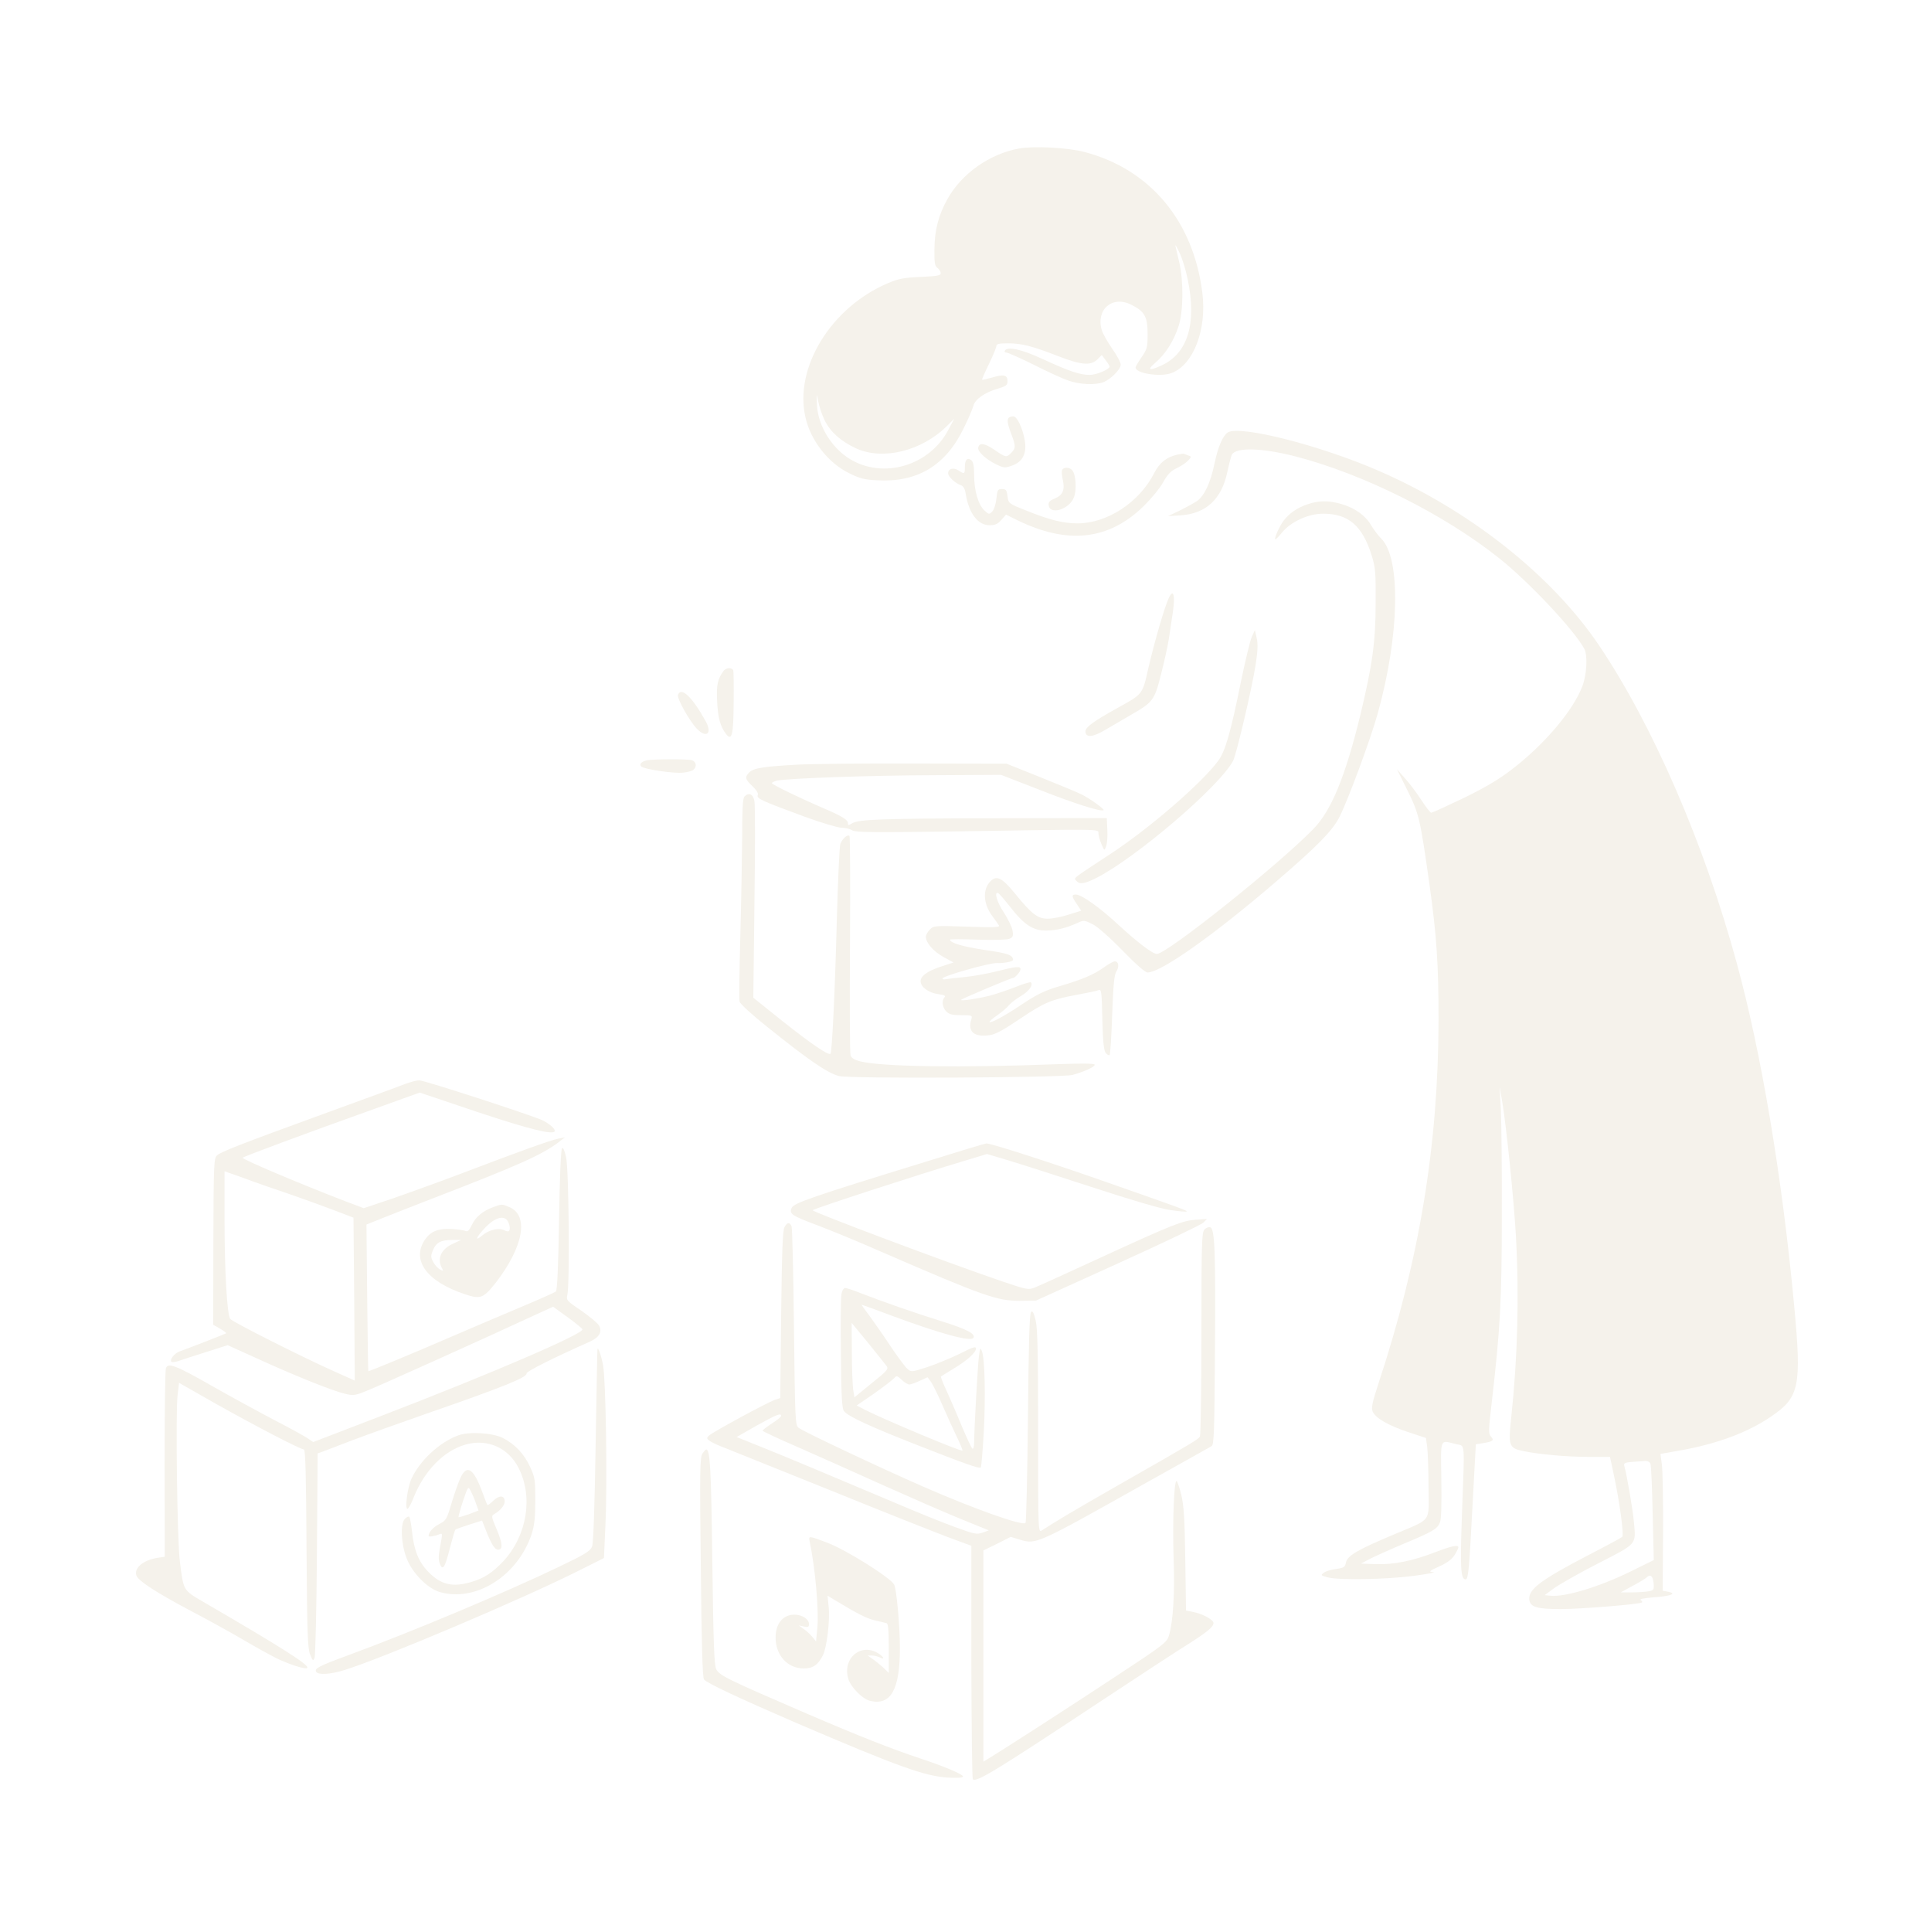
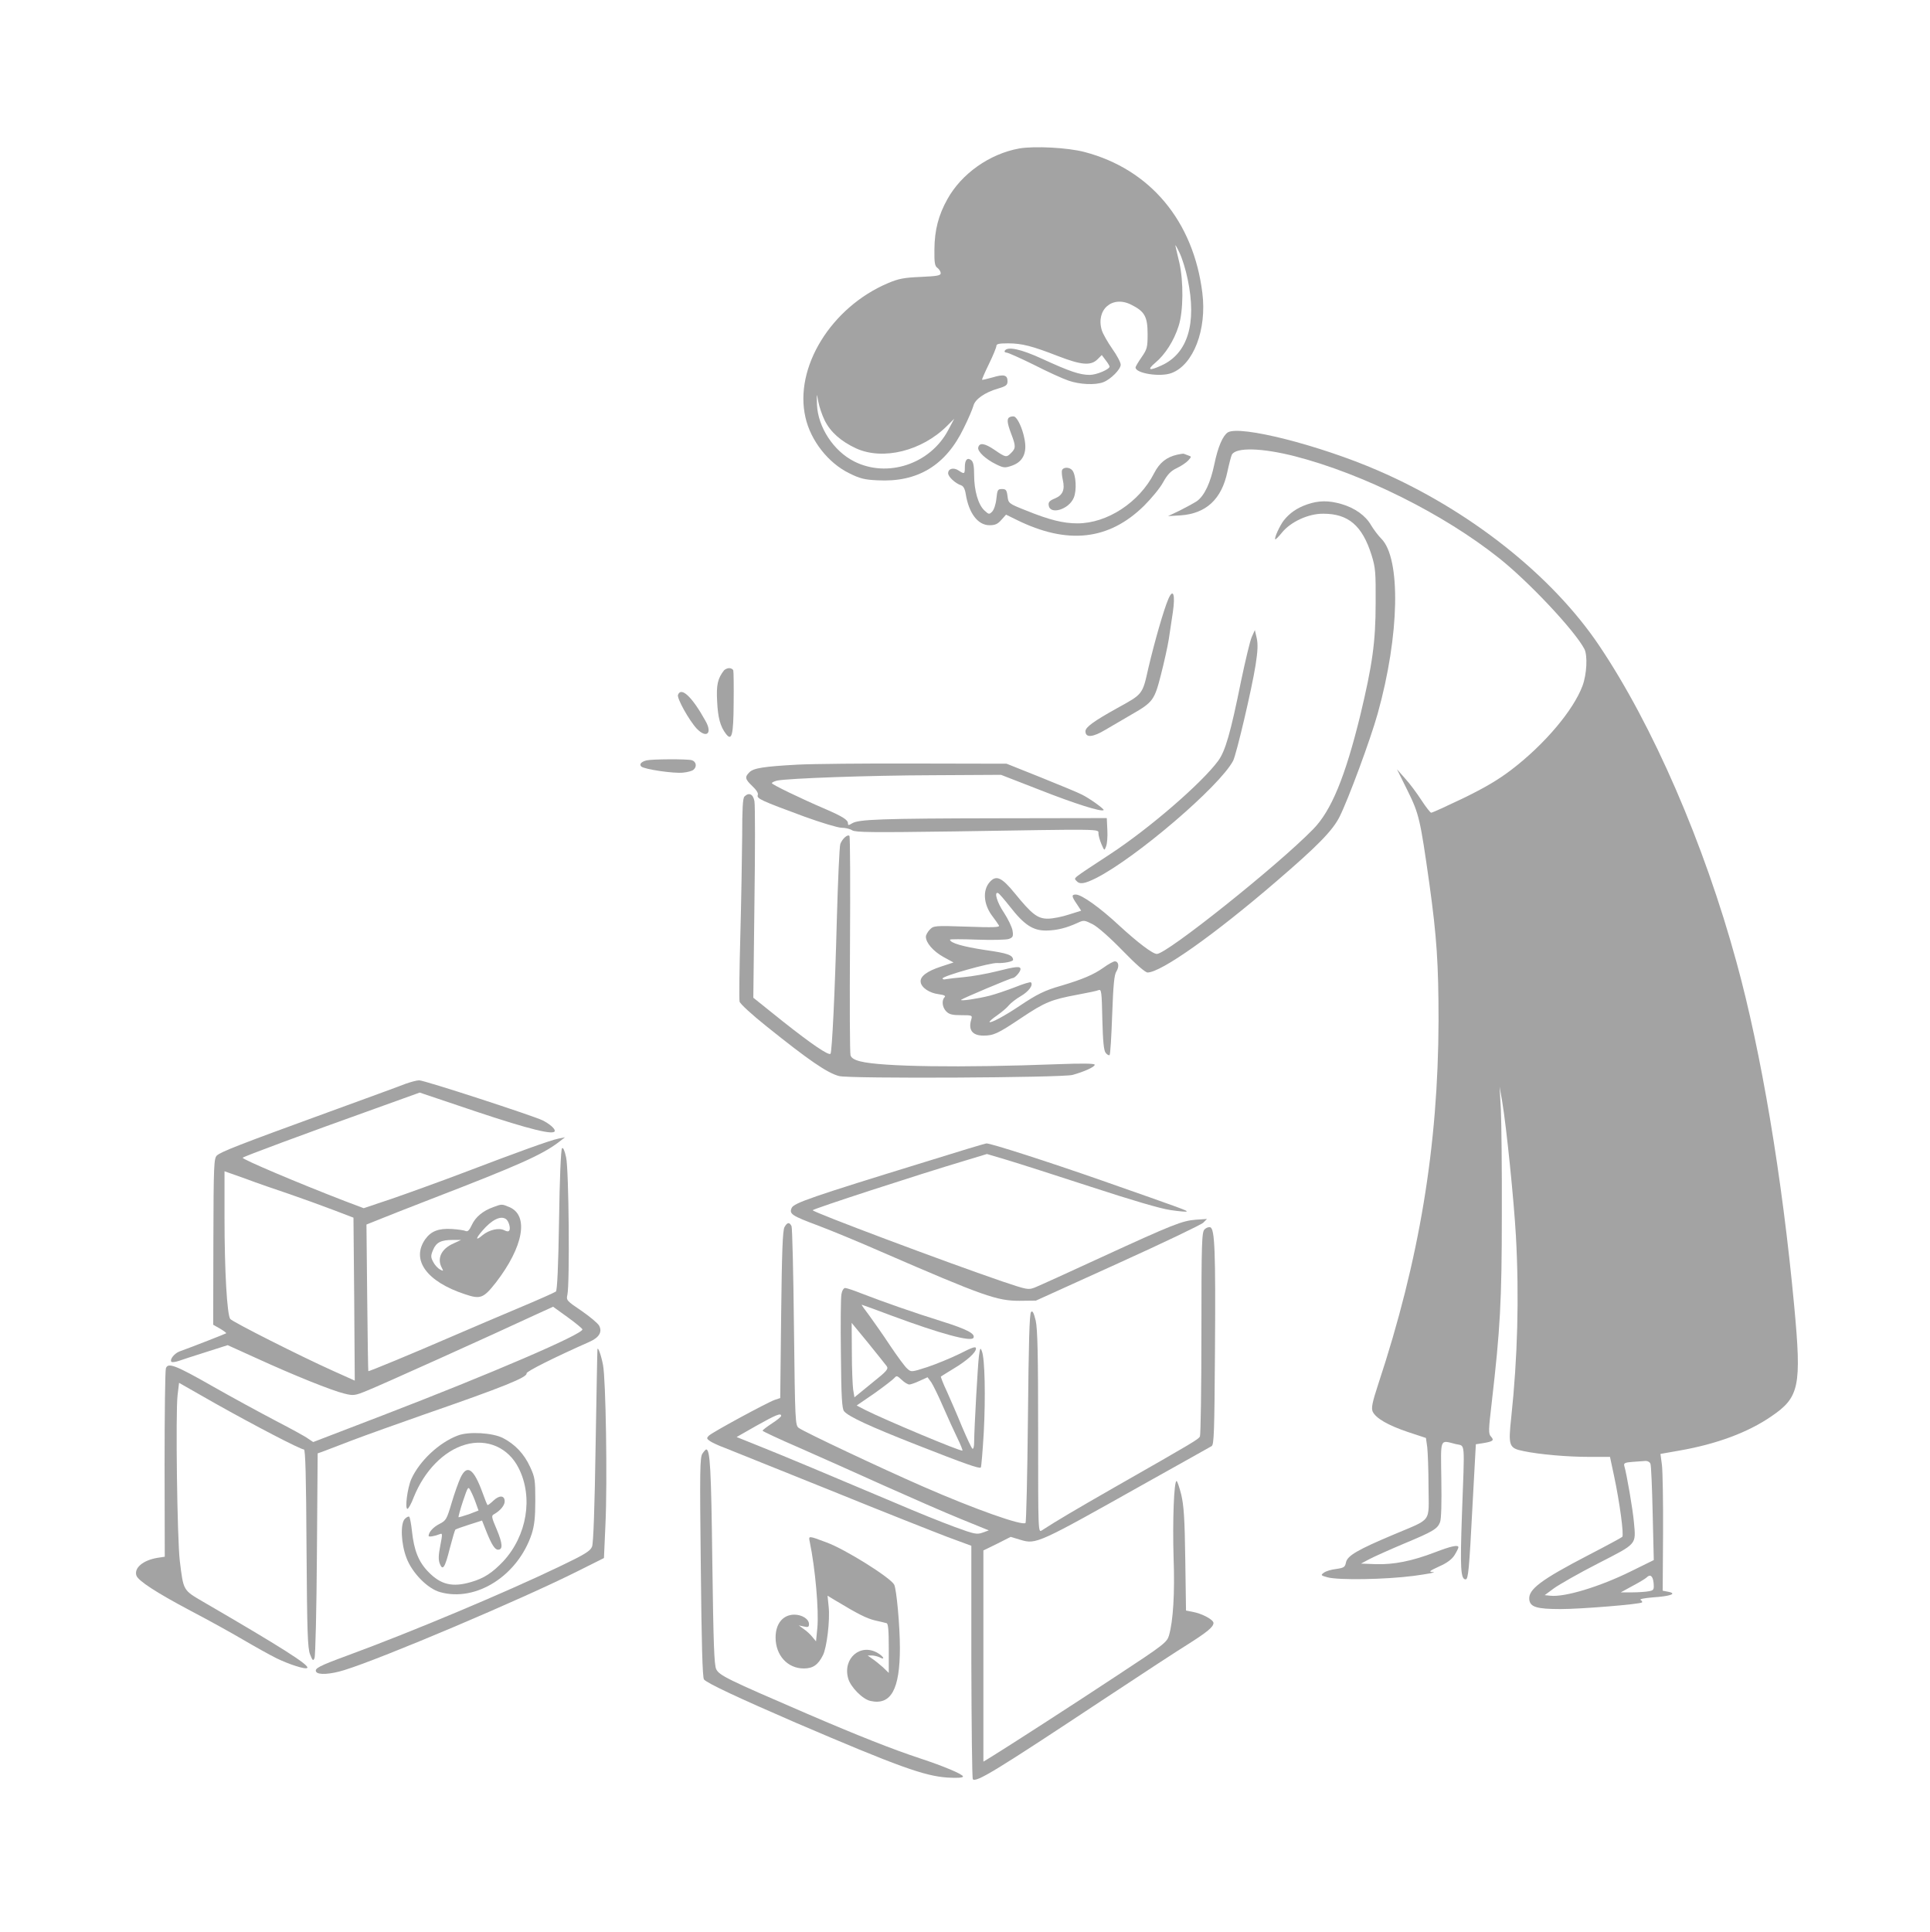
<svg xmlns="http://www.w3.org/2000/svg" version="1.0" width="1040pt" height="1041pt" viewBox="0 0 1040 1041" preserveAspectRatio="xMidYMid meet">
-   <g transform="translate(0,1041) scale(0.1,-0.1)" fill="#F5F2EB" stroke="none">
+   <g transform="translate(0,1041) scale(0.1,-0.1)" fill="#a3a3a3" stroke="none">
    <path d="M5493 9610 c-160 -29 -311 -136 -387 -273 -48 -86 -69 -166 -70 -270 -1 -74 2 -91 17 -101 9 -7 17 -20 17 -28 0 -13 -20 -16 -107 -20 -91 -4 -119 -9 -178 -34 -306 -130 -506 -455 -444 -723 28 -125 123 -246 236 -301 56 -28 82 -35 152 -38 216 -12 368 80 465 281 25 50 48 105 52 120 8 35 62 73 132 93 44 13 52 19 52 40 0 34 -20 39 -82 20 -29 -8 -54 -14 -55 -12 -2 1 15 40 37 85 22 45 40 89 40 97 0 11 15 14 63 14 75 0 131 -15 270 -69 124 -48 176 -53 212 -17 l23 23 21 -28 c12 -15 21 -31 21 -34 0 -15 -70 -45 -107 -45 -54 0 -109 19 -255 86 -115 53 -188 69 -203 44 -3 -5 1 -10 10 -10 8 0 75 -30 148 -66 72 -37 156 -75 186 -85 60 -21 145 -25 188 -8 39 15 93 69 93 94 0 12 -20 50 -45 85 -25 36 -51 81 -57 101 -33 111 57 189 159 137 72 -36 88 -64 88 -158 0 -72 -3 -82 -32 -124 -18 -26 -33 -51 -33 -56 0 -32 134 -53 194 -30 118 44 191 234 166 432 -48 387 -281 666 -635 759 -91 24 -270 33 -352 19z m908 -705 c50 -238 0 -400 -141 -464 -67 -31 -80 -25 -34 14 54 45 101 119 126 198 26 79 27 242 4 342 -9 39 -19 79 -21 90 -3 11 7 -5 21 -35 15 -30 35 -95 45 -145z m-1956 -761 c31 -62 87 -112 169 -150 145 -66 355 -14 491 122 l38 38 -33 -62 c-97 -183 -328 -259 -507 -168 -111 56 -195 185 -200 306 -2 65 -2 65 7 17 5 -27 20 -73 35 -103z" />
    <path d="M5443 8163 c-18 -7 -16 -30 7 -91 25 -65 25 -77 0 -102 -26 -26 -29 -26 -90 16 -53 36 -82 41 -88 12 -4 -21 41 -63 97 -90 41 -20 47 -20 85 -7 60 21 83 70 67 146 -11 57 -38 114 -56 119 -6 1 -16 0 -22 -3z" />
    <path d="M6617 8080 c-27 -18 -53 -78 -72 -170 -21 -101 -53 -170 -94 -200 -17 -11 -59 -34 -93 -51 l-63 -30 66 4 c139 9 223 87 254 235 9 42 20 84 24 92 22 41 163 37 342 -9 367 -95 800 -311 1099 -549 162 -129 407 -390 459 -489 18 -35 13 -136 -10 -198 -49 -132 -205 -316 -380 -450 -73 -56 -144 -98 -263 -156 -90 -43 -168 -79 -173 -78 -4 0 -28 30 -52 67 -24 37 -63 90 -88 117 l-44 50 57 -115 c62 -126 68 -151 118 -505 39 -281 49 -428 49 -735 -2 -675 -103 -1287 -325 -1958 -33 -101 -38 -128 -30 -148 17 -36 83 -74 190 -110 l97 -32 7 -49 c3 -26 7 -123 7 -215 1 -197 23 -167 -189 -257 -195 -82 -249 -114 -256 -150 -5 -25 -11 -29 -53 -35 -26 -3 -56 -12 -66 -20 -18 -13 -17 -15 20 -25 60 -16 312 -12 465 8 74 10 122 19 105 20 -27 2 -24 5 32 31 43 19 69 39 83 62 11 18 20 36 20 41 0 15 -40 6 -126 -27 -125 -48 -224 -67 -319 -64 l-80 3 45 24 c25 13 107 50 183 82 161 67 184 81 198 117 7 17 9 105 7 230 -3 228 -10 213 78 191 52 -13 48 30 33 -383 -10 -284 -7 -346 20 -346 14 0 19 48 37 397 l18 331 39 6 c54 9 61 15 43 35 -15 16 -14 33 4 187 45 390 54 543 54 1004 1 245 -2 501 -5 570 l-7 125 14 -80 c23 -137 63 -531 74 -725 18 -327 9 -656 -25 -975 -17 -157 -13 -168 67 -184 86 -18 235 -31 354 -31 l111 0 22 -103 c30 -141 54 -318 44 -328 -4 -4 -85 -48 -178 -96 -262 -136 -329 -187 -323 -242 5 -40 40 -51 169 -51 109 0 429 26 439 36 2 3 -1 9 -8 13 -8 5 20 10 66 14 93 6 133 20 84 30 l-31 6 2 308 c1 169 -2 335 -6 369 l-8 60 102 18 c201 35 370 98 495 184 152 103 164 162 124 593 -65 698 -178 1370 -311 1854 -175 641 -452 1278 -740 1706 -254 378 -700 731 -1193 944 -316 137 -744 245 -809 205z m2278 -5557 c4 -10 9 -131 12 -268 l6 -251 -124 -61 c-168 -83 -357 -140 -434 -131 l-30 3 50 37 c28 20 134 81 238 134 212 109 204 99 193 222 -6 69 -39 260 -52 304 -4 14 4 18 43 21 26 2 58 4 69 5 13 1 25 -5 29 -15z m17 -642 c3 -37 1 -40 -26 -45 -15 -3 -56 -6 -90 -6 l-61 0 64 35 c36 19 69 39 75 45 20 20 34 9 38 -29z" />
    <path d="M6344 7960 c-57 -13 -95 -43 -124 -100 -80 -157 -253 -270 -413 -270 -76 0 -150 18 -276 69 -96 38 -96 39 -101 77 -4 34 -9 39 -30 39 -23 0 -25 -5 -30 -52 -3 -30 -13 -60 -23 -70 -16 -16 -18 -15 -42 7 -33 31 -55 107 -55 191 0 46 -4 70 -15 79 -21 17 -35 3 -35 -36 0 -39 -2 -40 -34 -19 -27 18 -56 10 -56 -15 0 -19 39 -55 70 -65 12 -4 21 -20 25 -48 17 -104 66 -167 128 -167 30 0 44 6 64 29 l25 28 57 -28 c273 -135 497 -111 687 76 39 39 86 95 103 127 24 43 42 61 74 76 23 11 50 29 61 41 18 20 18 21 0 27 -11 4 -21 8 -24 9 -3 1 -19 -1 -36 -5z" />
    <path d="M5724 7877 c-3 -8 -1 -31 4 -53 12 -53 0 -82 -43 -100 -28 -11 -36 -20 -33 -37 7 -53 109 -22 135 41 17 40 12 124 -8 148 -15 18 -48 18 -55 1z" />
    <path d="M7044 7692 c-54 -19 -93 -46 -125 -86 -21 -27 -53 -96 -46 -102 2 -2 18 14 35 35 47 59 144 104 224 103 135 0 210 -64 260 -223 21 -67 23 -92 22 -259 0 -210 -18 -334 -83 -605 -81 -330 -156 -514 -254 -613 -190 -195 -788 -672 -842 -672 -23 0 -104 62 -202 152 -103 96 -203 168 -235 168 -24 0 -23 -10 6 -52 l23 -35 -67 -21 c-36 -12 -87 -22 -113 -22 -55 0 -86 24 -178 137 -71 87 -101 100 -136 59 -37 -43 -32 -115 10 -175 19 -25 37 -51 41 -58 5 -10 -33 -11 -172 -6 -174 6 -180 5 -200 -15 -12 -12 -22 -30 -22 -39 0 -33 39 -78 94 -109 l55 -30 -67 -22 c-77 -25 -115 -54 -110 -84 4 -30 48 -59 97 -65 30 -4 39 -9 32 -16 -17 -17 -13 -55 9 -77 16 -16 33 -20 81 -20 58 0 60 -1 54 -22 -18 -57 5 -88 65 -88 55 0 77 10 204 95 127 85 162 99 301 125 55 10 107 21 116 25 15 6 17 -10 20 -158 3 -119 8 -168 18 -180 7 -9 17 -15 21 -12 4 2 10 100 14 216 6 164 11 217 23 235 16 26 12 54 -9 54 -7 0 -35 -15 -61 -34 -53 -38 -116 -64 -227 -97 -89 -25 -131 -46 -225 -109 -79 -53 -155 -94 -162 -87 -2 3 16 19 41 36 24 17 53 41 63 54 10 12 39 35 65 50 43 25 68 60 54 74 -3 3 -41 -8 -85 -26 -44 -17 -106 -38 -137 -46 -63 -16 -162 -31 -154 -22 7 7 267 117 278 117 12 0 42 34 42 48 0 17 -24 15 -130 -12 -52 -13 -131 -27 -175 -31 -44 -4 -88 -9 -97 -11 -10 -3 -18 -1 -18 4 0 13 258 86 295 83 35 -2 85 8 85 17 -1 26 -29 36 -150 53 -119 18 -190 38 -190 56 0 3 66 3 147 0 81 -3 158 -1 171 4 21 8 24 14 19 45 -3 19 -24 62 -46 96 -37 54 -55 115 -32 106 5 -1 34 -35 64 -73 77 -99 125 -130 197 -129 57 1 108 14 169 42 32 15 36 14 80 -8 27 -14 92 -71 161 -142 72 -74 122 -118 135 -118 73 1 358 202 695 492 220 189 302 272 340 348 47 94 166 415 205 555 118 422 126 837 19 943 -16 16 -40 48 -54 71 -30 53 -88 94 -160 115 -69 20 -122 20 -186 -2z" />
    <path d="M6297 7183 c-24 -55 -74 -228 -108 -373 -32 -143 -29 -139 -167 -215 -126 -70 -172 -103 -172 -125 0 -36 38 -34 108 8 37 22 101 59 142 83 113 65 122 76 157 214 17 66 36 152 42 190 6 39 16 104 22 146 14 95 2 132 -24 72z" />
    <path d="M6746 6977 c-9 -20 -34 -126 -57 -235 -57 -282 -85 -379 -124 -432 -88 -119 -367 -361 -580 -501 -210 -138 -198 -128 -185 -144 18 -22 44 -18 108 14 216 110 666 495 738 632 18 36 101 388 121 516 12 76 13 114 6 145 l-10 43 -17 -38z" />
    <path d="M3902 6798 c-34 -44 -42 -78 -37 -167 4 -88 17 -136 48 -176 31 -40 40 -6 41 167 1 90 0 169 -2 176 -2 6 -12 12 -22 12 -10 0 -22 -6 -28 -12z" />
    <path d="M3654 6666 c-7 -18 60 -138 101 -182 53 -55 86 -26 47 42 -72 130 -131 185 -148 140z" />
    <path d="M3485 6313 c-29 -7 -41 -21 -29 -33 15 -15 177 -39 226 -33 23 2 48 9 55 15 21 17 15 45 -9 52 -26 7 -213 6 -243 -1z" />
    <path d="M4299 6290 c-185 -10 -238 -19 -260 -41 -26 -26 -24 -37 16 -75 22 -21 33 -38 29 -48 -7 -19 18 -30 251 -116 91 -33 181 -60 200 -60 20 0 46 -6 58 -14 18 -11 106 -12 542 -6 816 13 785 14 785 -10 0 -11 7 -37 16 -58 16 -37 16 -37 25 -13 6 14 9 54 7 89 l-3 64 -585 -1 c-632 -1 -753 -6 -787 -27 -20 -12 -23 -12 -23 0 0 18 -28 36 -120 76 -138 59 -290 133 -290 140 0 4 12 10 28 14 58 12 493 28 842 29 l365 2 211 -82 c188 -74 331 -119 342 -108 5 5 -75 63 -118 84 -19 10 -118 51 -220 92 l-185 74 -495 1 c-272 1 -556 -2 -631 -6z" />
    <path d="M4012 6118 c-9 -9 -12 -70 -12 -212 -1 -111 -5 -352 -10 -536 -5 -184 -7 -345 -4 -357 3 -12 66 -70 145 -133 228 -183 327 -251 391 -268 55 -15 1199 -9 1258 6 62 17 120 43 120 55 0 7 -67 8 -197 3 -523 -20 -952 -14 -1066 15 -32 8 -48 18 -53 32 -4 11 -5 280 -3 598 2 317 1 581 -3 585 -10 10 -38 -15 -49 -43 -5 -13 -13 -198 -19 -411 -10 -389 -26 -711 -34 -720 -11 -10 -102 52 -255 173 l-161 129 6 510 c4 281 4 528 0 549 -7 39 -30 49 -54 25z" />
    <path d="M2185 4570 c-27 -11 -219 -81 -425 -156 -470 -171 -569 -210 -591 -230 -16 -15 -18 -49 -19 -464 l-1 -448 37 -21 c20 -12 35 -23 33 -25 -4 -3 -177 -71 -252 -98 -28 -11 -54 -44 -43 -56 4 -3 21 -1 39 5 17 6 84 28 148 48 l116 37 159 -72 c199 -91 403 -173 470 -189 48 -12 57 -11 120 15 60 23 668 297 917 413 l88 40 79 -57 c43 -31 79 -61 79 -65 2 -26 -496 -240 -1076 -463 l-375 -144 -27 18 c-14 11 -93 54 -176 97 -82 43 -233 125 -335 183 -205 117 -245 132 -256 99 -4 -12 -7 -245 -7 -518 l1 -497 -40 -6 c-77 -13 -126 -54 -113 -95 9 -28 105 -91 290 -189 94 -49 222 -120 285 -157 63 -37 144 -82 180 -100 68 -33 157 -62 166 -52 14 14 -144 114 -559 355 -111 65 -108 59 -128 222 -14 116 -23 799 -12 892 l8 67 195 -111 c208 -117 459 -248 478 -248 8 0 12 -147 14 -532 3 -453 6 -539 19 -572 14 -35 17 -37 24 -20 5 10 11 263 13 561 l4 542 26 9 c15 6 88 34 162 62 74 28 250 91 390 140 419 145 553 199 548 220 -3 10 156 89 339 170 52 23 70 53 52 87 -7 13 -50 49 -95 80 -80 54 -83 57 -76 87 13 59 8 676 -7 740 -8 37 -16 55 -22 49 -6 -6 -13 -167 -16 -387 -4 -253 -10 -379 -17 -385 -6 -5 -96 -45 -201 -89 -104 -44 -260 -110 -345 -147 -238 -103 -463 -196 -465 -193 -1 2 -4 180 -6 396 l-4 394 60 24 c33 14 164 65 290 114 467 180 595 237 685 305 l35 27 -35 -7 c-45 -9 -213 -70 -510 -183 -129 -49 -304 -112 -388 -141 l-152 -51 -103 39 c-249 96 -556 226 -549 233 7 7 315 122 715 265 l239 86 306 -103 c288 -96 422 -129 422 -103 0 13 -28 37 -65 56 -51 25 -640 217 -666 216 -13 0 -46 -9 -74 -19z m-625 -594 c69 -24 175 -62 235 -85 l110 -42 4 -439 3 -439 -118 53 c-178 80 -538 262 -553 279 -17 22 -31 254 -31 549 l0 247 113 -40 c61 -23 168 -60 237 -83z" />
    <path d="M4985 4149 c-608 -187 -706 -221 -718 -247 -15 -33 -1 -42 143 -96 69 -26 222 -89 340 -141 551 -239 623 -264 744 -264 l89 1 441 200 c243 110 450 209 461 220 l20 20 -60 -4 c-74 -6 -119 -23 -515 -205 -173 -80 -332 -152 -352 -160 -36 -14 -41 -13 -175 32 -313 107 -1023 374 -1023 384 0 7 572 193 817 266 l122 37 108 -32 c60 -18 263 -83 453 -145 217 -71 376 -118 428 -125 46 -7 85 -10 87 -8 5 5 -8 10 -459 168 -286 100 -600 201 -620 199 -6 0 -155 -45 -331 -100z" />
    <path d="M2659 3906 c-56 -20 -96 -53 -116 -96 -13 -28 -22 -38 -33 -33 -8 4 -43 9 -76 11 -71 4 -111 -12 -142 -55 -78 -111 7 -229 215 -297 83 -28 99 -21 166 64 148 192 179 361 72 406 -41 17 -40 17 -86 0z m67 -64 c15 -9 27 -49 19 -62 -4 -7 -13 -6 -27 1 -28 15 -82 3 -118 -27 -38 -32 -38 -19 0 25 50 58 97 82 126 63z m-282 -132 c-66 -29 -90 -81 -63 -131 10 -19 9 -19 -10 -9 -11 6 -28 24 -36 40 -14 26 -14 34 -1 65 17 41 43 54 106 54 l45 0 -41 -19z" />
    <path d="M4228 3798 c-10 -18 -14 -132 -18 -472 l-5 -449 -30 -10 c-38 -13 -336 -174 -355 -193 -12 -12 -12 -16 5 -28 11 -8 47 -25 80 -37 33 -13 287 -115 565 -227 278 -113 564 -226 635 -253 l130 -48 0 -625 c1 -344 4 -628 8 -633 19 -18 121 44 707 432 201 133 406 267 455 297 101 64 135 92 135 113 0 18 -62 51 -112 60 l-36 7 -4 276 c-3 222 -8 291 -22 350 -10 39 -21 72 -25 72 -14 0 -22 -217 -16 -413 7 -190 -2 -341 -25 -420 -11 -36 -28 -50 -278 -214 -245 -162 -593 -386 -684 -442 l-38 -23 0 569 0 569 74 36 73 37 53 -16 c85 -25 91 -22 680 309 184 103 342 191 350 196 13 8 15 77 18 508 4 542 -1 662 -25 671 -8 3 -22 -2 -31 -11 -15 -15 -17 -67 -17 -559 0 -298 -4 -549 -8 -557 -8 -15 -27 -27 -457 -272 -213 -122 -315 -182 -395 -234 -20 -13 -20 -11 -20 529 0 418 -3 555 -13 601 -11 44 -17 55 -25 47 -9 -9 -13 -167 -17 -571 -3 -307 -9 -562 -13 -566 -16 -17 -278 76 -552 196 -229 100 -640 294 -670 316 -19 14 -20 30 -26 542 -3 290 -9 535 -13 545 -11 23 -23 22 -38 -5z m-18 -1017 c0 -5 -22 -23 -50 -41 -27 -18 -50 -35 -50 -39 0 -3 89 -45 198 -92 108 -48 314 -139 457 -204 143 -64 328 -145 412 -179 l152 -62 -33 -12 c-31 -11 -44 -9 -152 31 -66 24 -207 81 -314 127 -343 145 -622 262 -743 310 l-117 47 107 61 c107 60 133 70 133 53z" />
    <path d="M4535 3437 c-4 -19 -5 -164 -3 -324 2 -234 6 -293 17 -307 24 -29 141 -83 391 -181 259 -102 339 -130 346 -122 3 3 10 88 16 189 10 192 6 396 -10 437 -8 22 -10 19 -16 -25 -6 -45 -25 -379 -26 -467 0 -21 -4 -36 -9 -33 -5 3 -30 57 -56 118 -25 62 -63 148 -82 191 -20 42 -34 79 -32 80 2 2 32 20 66 41 74 44 123 88 123 110 0 13 -19 7 -87 -28 -49 -24 -127 -56 -175 -72 -87 -28 -87 -28 -109 -8 -12 10 -53 66 -92 124 -38 58 -90 131 -113 163 -24 31 -42 57 -40 57 2 0 76 -27 164 -60 259 -96 424 -141 438 -119 13 22 -35 47 -169 89 -145 45 -322 107 -435 151 -40 16 -79 29 -87 29 -8 0 -17 -14 -20 -33z m243 -387 c12 -16 4 -26 -80 -93 l-93 -76 -7 42 c-3 23 -7 113 -7 201 l-1 158 88 -107 c48 -59 93 -116 100 -125z m123 -100 c7 0 33 9 56 20 l42 19 20 -27 c10 -15 39 -74 64 -132 25 -58 60 -134 77 -169 17 -35 29 -65 27 -67 -7 -7 -419 166 -524 219 l-46 24 95 65 c52 37 100 74 108 83 12 14 15 13 40 -10 14 -14 33 -25 41 -25z" />
    <path d="M3220 3140 c-1 -3 -5 -237 -10 -520 -5 -331 -12 -525 -19 -543 -9 -24 -38 -42 -174 -107 -291 -140 -798 -353 -1144 -480 -152 -56 -180 -70 -169 -88 11 -18 77 -14 151 9 202 62 960 383 1260 534 l140 70 8 180 c11 234 2 782 -13 860 -10 52 -27 100 -30 85z" />
    <path d="M2467 2675 c-101 -38 -206 -137 -250 -234 -21 -47 -36 -161 -21 -161 5 0 21 28 34 63 57 142 162 250 278 283 117 34 232 -16 287 -126 80 -157 45 -365 -83 -503 -58 -61 -103 -91 -172 -111 -101 -30 -164 -15 -231 54 -53 54 -78 116 -89 222 -4 38 -11 72 -14 75 -4 4 -14 -1 -24 -11 -25 -25 -21 -134 9 -211 30 -80 114 -166 182 -184 194 -54 419 90 493 315 14 45 19 88 19 179 0 111 -2 125 -28 181 -32 70 -81 122 -147 156 -56 28 -184 36 -243 13z" />
    <path d="M3786 2578 c-14 -19 -15 -90 -9 -613 4 -409 9 -594 17 -604 15 -20 189 -101 494 -233 553 -237 695 -288 820 -296 53 -3 82 -1 82 6 0 12 -108 57 -230 97 -151 50 -329 120 -615 243 -422 182 -468 204 -485 238 -11 24 -15 133 -21 579 -6 503 -12 605 -33 605 -3 0 -12 -10 -20 -22z" />
    <path d="M2482 2448 c-11 -24 -33 -85 -48 -136 -26 -88 -30 -95 -65 -113 -34 -17 -59 -45 -59 -65 0 -7 34 -1 61 10 14 6 14 0 2 -62 -10 -51 -11 -75 -3 -97 16 -41 28 -23 55 85 13 50 26 94 29 98 4 3 37 15 75 27 l69 22 22 -56 c29 -73 47 -101 64 -101 27 0 25 32 -6 107 -30 70 -31 76 -14 85 32 18 56 47 56 68 0 33 -28 35 -60 5 -17 -16 -31 -27 -33 -24 -2 2 -14 31 -26 65 -48 132 -84 156 -119 82z m83 -138 l14 -39 -52 -20 c-29 -10 -54 -17 -56 -16 -1 2 9 41 24 86 28 82 28 82 42 55 8 -15 21 -45 28 -66z" />
    <path d="M4364 2103 c30 -144 50 -372 41 -465 l-7 -72 -20 24 c-11 14 -32 33 -47 43 l-26 19 28 -6 c22 -5 27 -3 27 13 0 27 -37 51 -80 51 -61 -1 -100 -49 -100 -123 0 -96 64 -167 152 -167 49 0 77 19 103 71 21 40 39 190 31 262 l-6 59 38 -23 c126 -76 172 -99 217 -110 28 -6 56 -13 63 -15 9 -2 12 -38 12 -136 l0 -132 -32 31 c-18 16 -44 37 -58 46 l-24 17 22 0 c13 0 32 -5 43 -10 31 -17 22 4 -10 23 -93 55 -190 -28 -160 -136 12 -46 78 -113 120 -122 111 -25 159 62 159 286 0 116 -18 317 -31 341 -21 38 -263 190 -364 227 -99 37 -98 37 -91 4z" />
  </g>
</svg>
